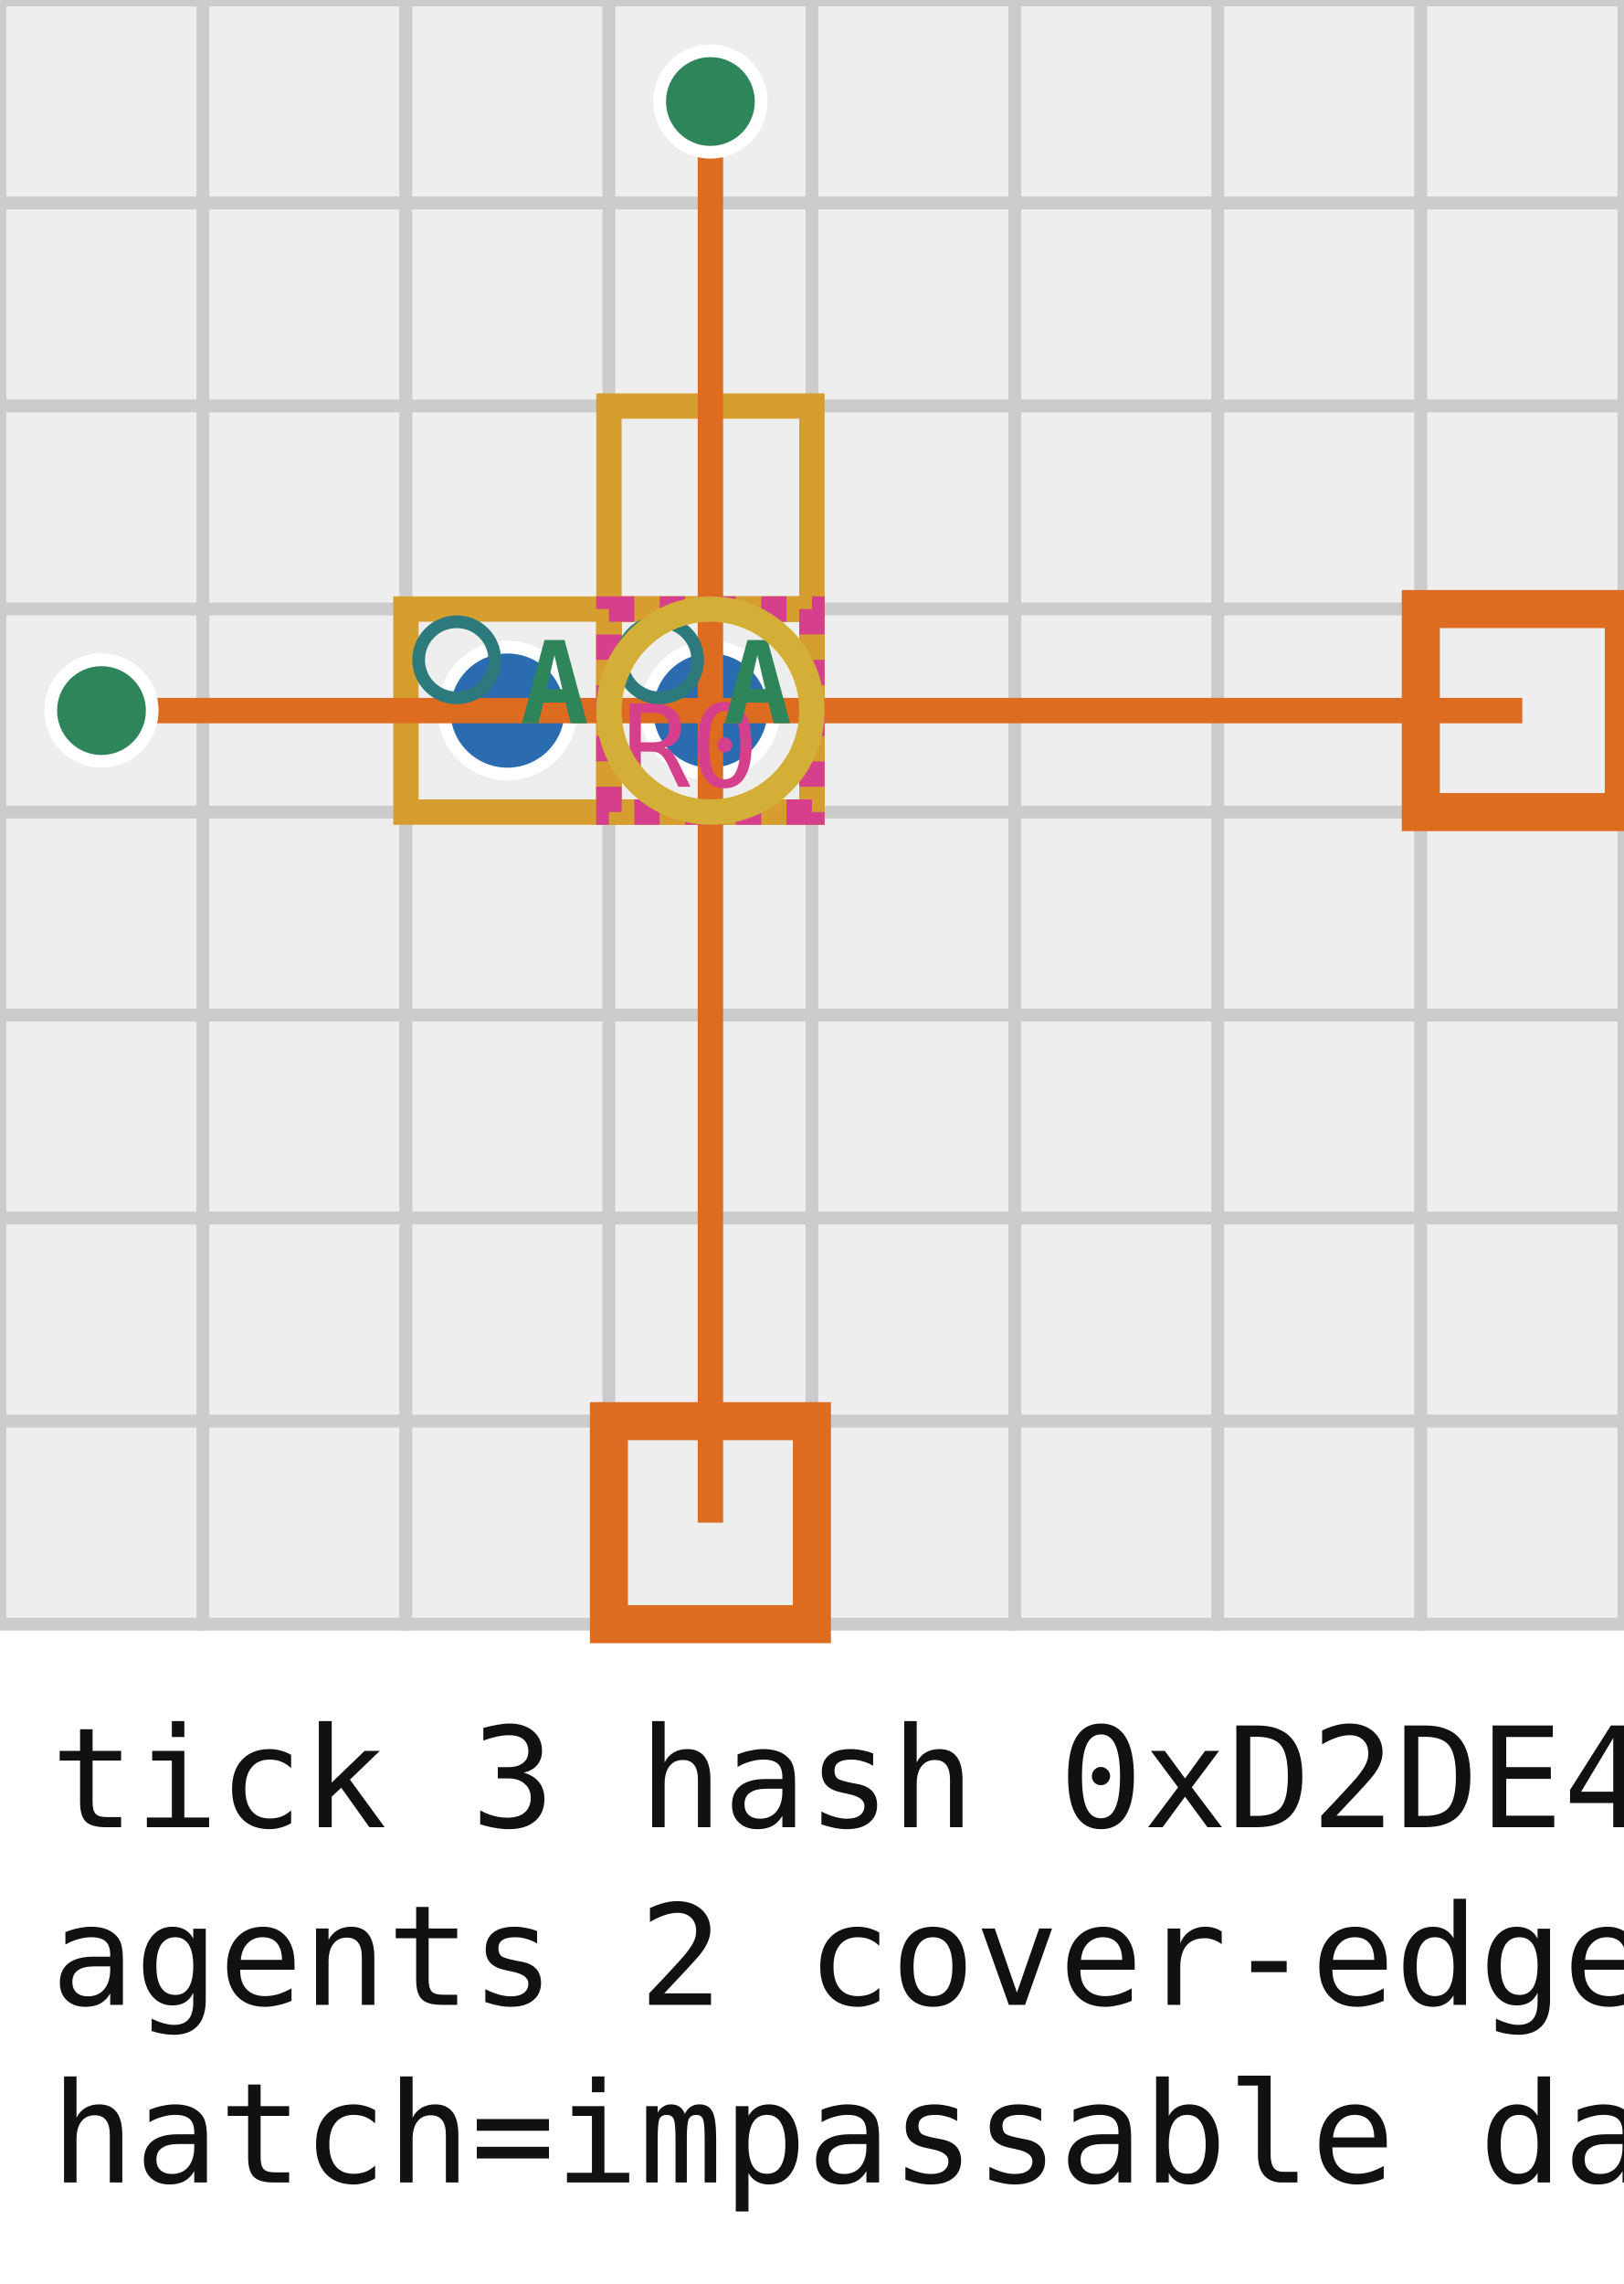
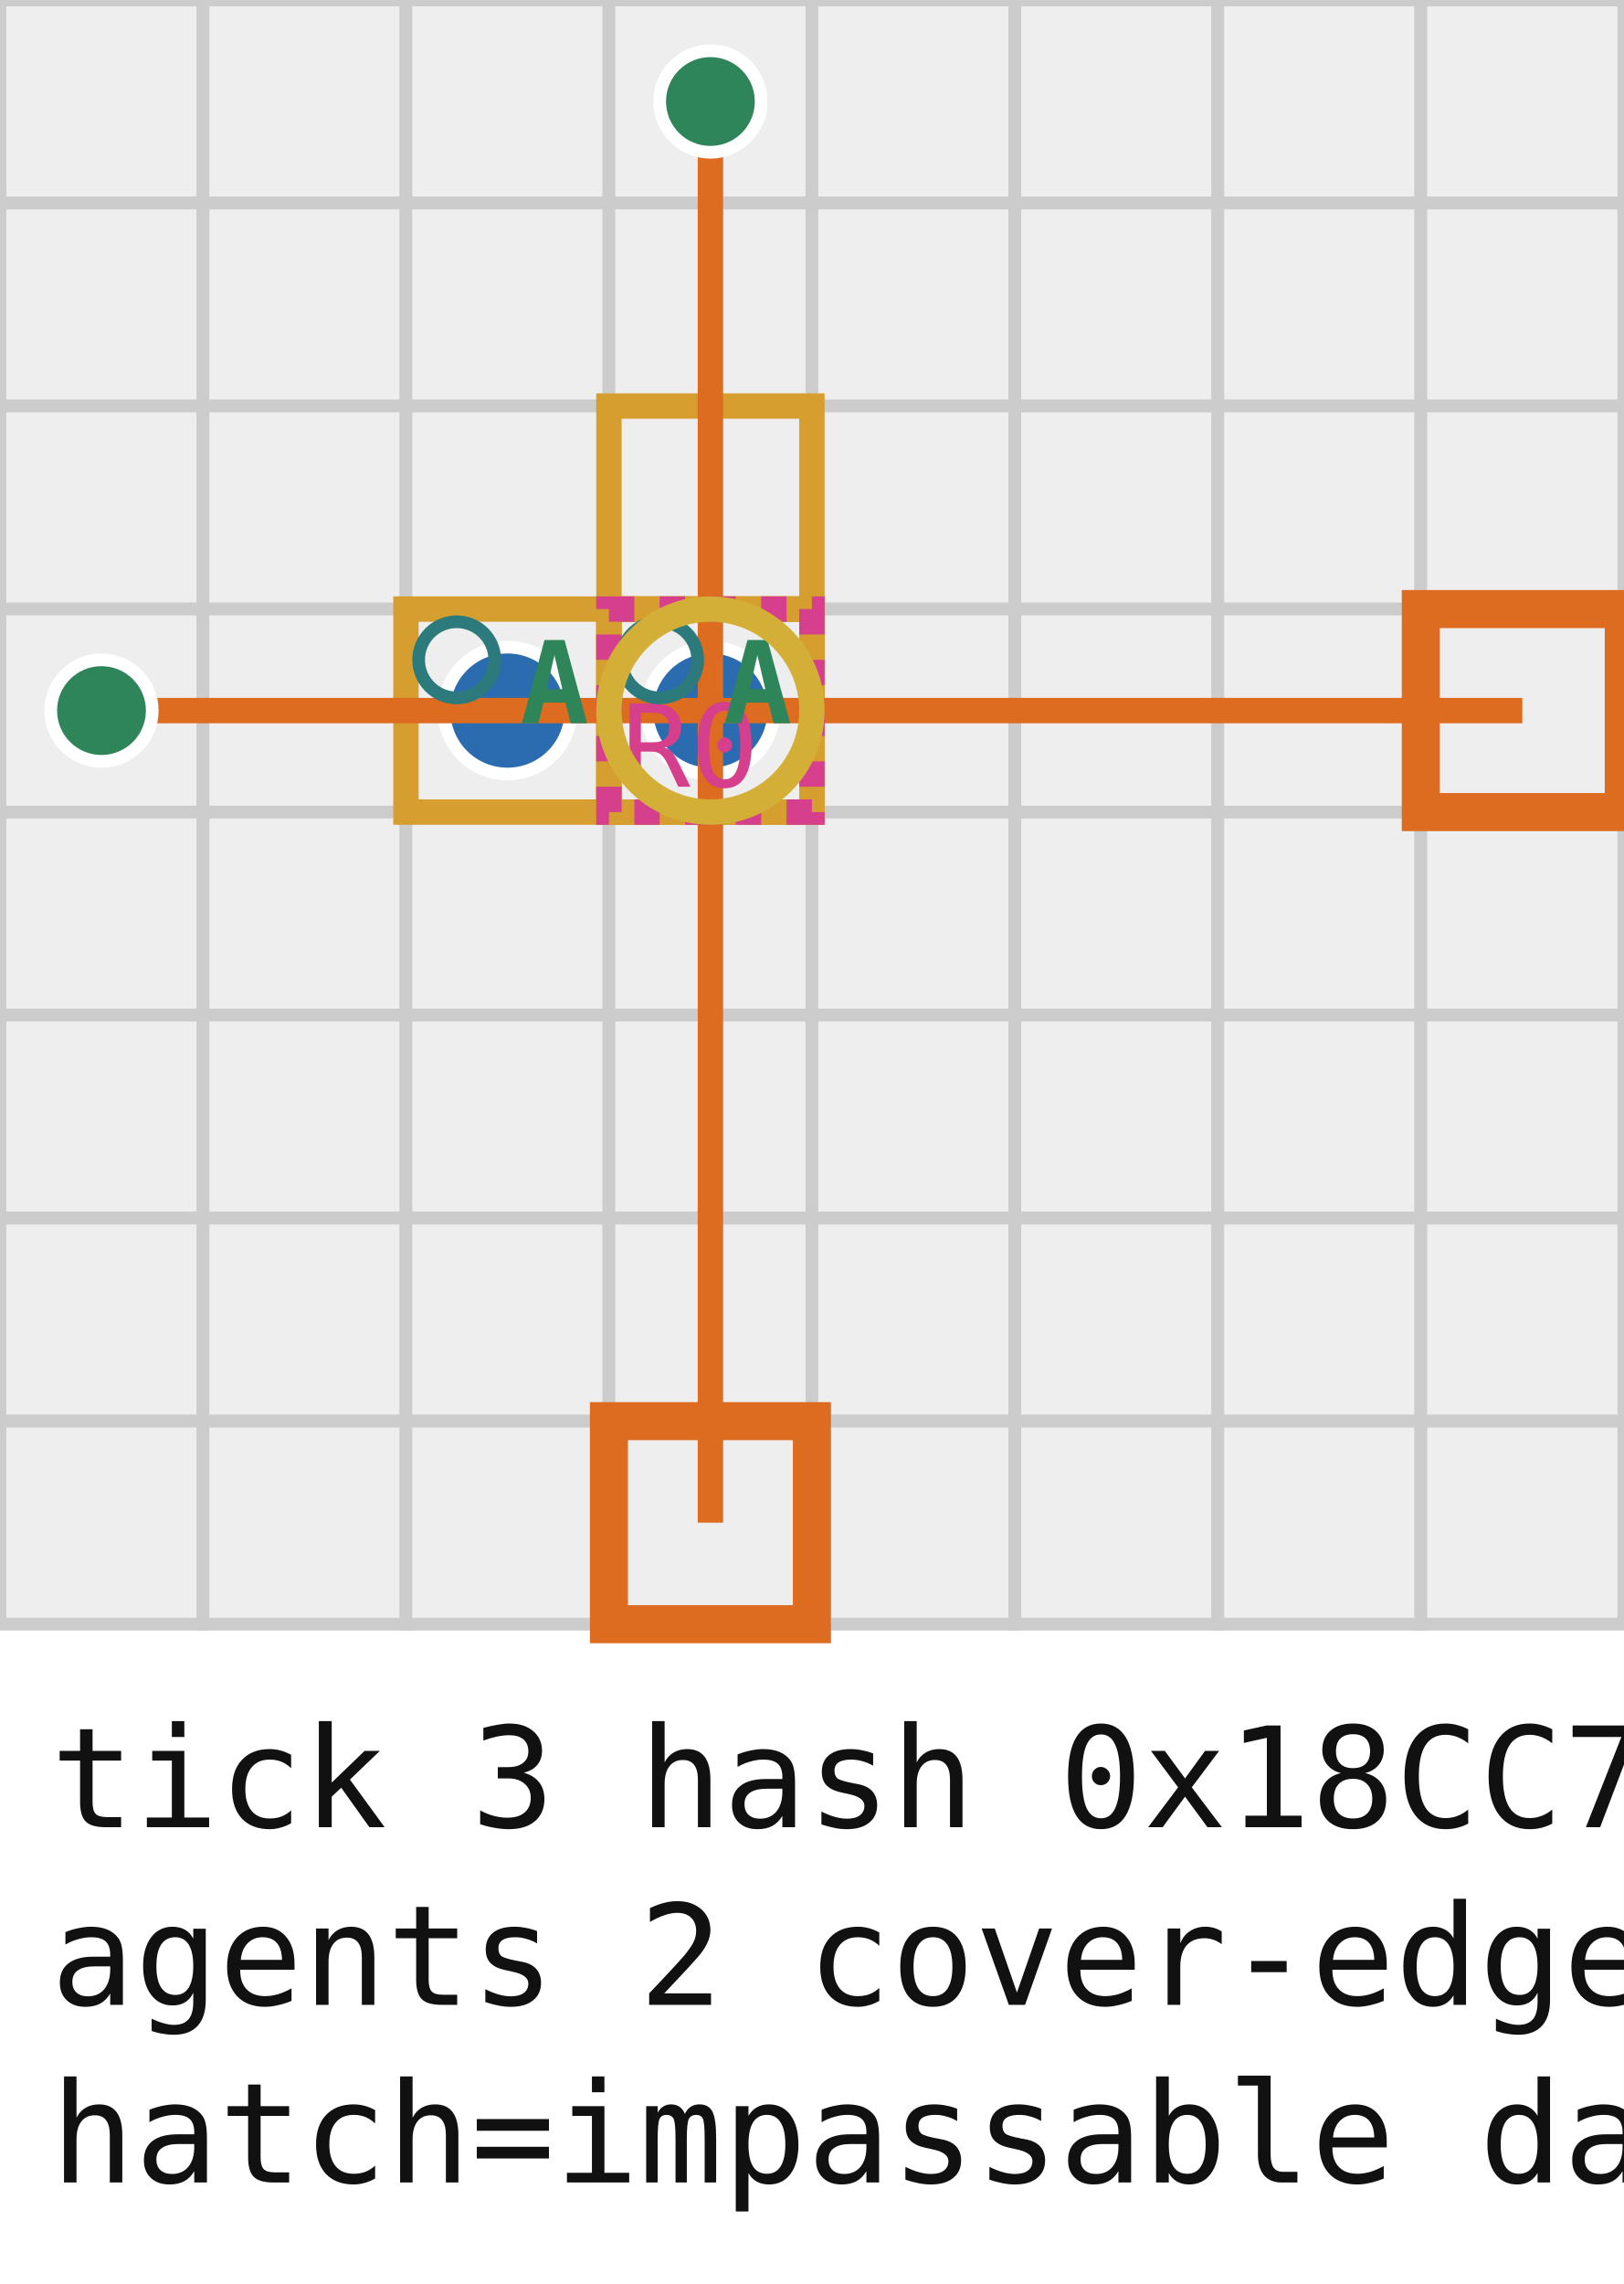
<svg xmlns="http://www.w3.org/2000/svg" width="128" height="180" viewBox="0 0 128 180">
  <defs>
    <pattern id="cw-hatch" width="4" height="4" patternUnits="userSpaceOnUse">
      <path d="M0,4 L4,0" stroke="#8a8a8a" stroke-width="1" />
    </pattern>
  </defs>
  <rect x="0" y="0" width="128" height="180" fill="#ffffff" />
  <rect x="0" y="0" width="16" height="16" fill="rgb(238,238,238)" stroke="#cccccc" stroke-width="1" />
  <rect x="16" y="0" width="16" height="16" fill="rgb(238,238,238)" stroke="#cccccc" stroke-width="1" />
  <rect x="32" y="0" width="16" height="16" fill="rgb(238,238,238)" stroke="#cccccc" stroke-width="1" />
  <rect x="48" y="0" width="16" height="16" fill="rgb(238,238,238)" stroke="#cccccc" stroke-width="1" />
  <rect x="64" y="0" width="16" height="16" fill="rgb(238,238,238)" stroke="#cccccc" stroke-width="1" />
  <rect x="80" y="0" width="16" height="16" fill="rgb(238,238,238)" stroke="#cccccc" stroke-width="1" />
  <rect x="96" y="0" width="16" height="16" fill="rgb(238,238,238)" stroke="#cccccc" stroke-width="1" />
  <rect x="112" y="0" width="16" height="16" fill="rgb(238,238,238)" stroke="#cccccc" stroke-width="1" />
  <rect x="0" y="16" width="16" height="16" fill="rgb(238,238,238)" stroke="#cccccc" stroke-width="1" />
  <rect x="16" y="16" width="16" height="16" fill="rgb(238,238,238)" stroke="#cccccc" stroke-width="1" />
  <rect x="32" y="16" width="16" height="16" fill="rgb(238,238,238)" stroke="#cccccc" stroke-width="1" />
  <rect x="48" y="16" width="16" height="16" fill="rgb(238,238,238)" stroke="#cccccc" stroke-width="1" />
  <rect x="64" y="16" width="16" height="16" fill="rgb(238,238,238)" stroke="#cccccc" stroke-width="1" />
  <rect x="80" y="16" width="16" height="16" fill="rgb(238,238,238)" stroke="#cccccc" stroke-width="1" />
  <rect x="96" y="16" width="16" height="16" fill="rgb(238,238,238)" stroke="#cccccc" stroke-width="1" />
  <rect x="112" y="16" width="16" height="16" fill="rgb(238,238,238)" stroke="#cccccc" stroke-width="1" />
  <rect x="0" y="32" width="16" height="16" fill="rgb(238,238,238)" stroke="#cccccc" stroke-width="1" />
  <rect x="16" y="32" width="16" height="16" fill="rgb(238,238,238)" stroke="#cccccc" stroke-width="1" />
  <rect x="32" y="32" width="16" height="16" fill="rgb(238,238,238)" stroke="#cccccc" stroke-width="1" />
  <rect x="48" y="32" width="16" height="16" fill="rgb(238,238,238)" stroke="#cccccc" stroke-width="1" />
  <rect x="64" y="32" width="16" height="16" fill="rgb(238,238,238)" stroke="#cccccc" stroke-width="1" />
  <rect x="80" y="32" width="16" height="16" fill="rgb(238,238,238)" stroke="#cccccc" stroke-width="1" />
  <rect x="96" y="32" width="16" height="16" fill="rgb(238,238,238)" stroke="#cccccc" stroke-width="1" />
  <rect x="112" y="32" width="16" height="16" fill="rgb(238,238,238)" stroke="#cccccc" stroke-width="1" />
  <rect x="0" y="48" width="16" height="16" fill="rgb(238,238,238)" stroke="#cccccc" stroke-width="1" />
  <rect x="16" y="48" width="16" height="16" fill="rgb(238,238,238)" stroke="#cccccc" stroke-width="1" />
  <rect x="32" y="48" width="16" height="16" fill="rgb(238,238,238)" stroke="#cccccc" stroke-width="1" />
  <rect x="48" y="48" width="16" height="16" fill="rgb(238,238,238)" stroke="#cccccc" stroke-width="1" />
  <rect x="64" y="48" width="16" height="16" fill="rgb(238,238,238)" stroke="#cccccc" stroke-width="1" />
  <rect x="80" y="48" width="16" height="16" fill="rgb(238,238,238)" stroke="#cccccc" stroke-width="1" />
  <rect x="96" y="48" width="16" height="16" fill="rgb(238,238,238)" stroke="#cccccc" stroke-width="1" />
  <rect x="112" y="48" width="16" height="16" fill="rgb(238,238,238)" stroke="#cccccc" stroke-width="1" />
  <rect x="0" y="64" width="16" height="16" fill="rgb(238,238,238)" stroke="#cccccc" stroke-width="1" />
  <rect x="16" y="64" width="16" height="16" fill="rgb(238,238,238)" stroke="#cccccc" stroke-width="1" />
  <rect x="32" y="64" width="16" height="16" fill="rgb(238,238,238)" stroke="#cccccc" stroke-width="1" />
  <rect x="48" y="64" width="16" height="16" fill="rgb(238,238,238)" stroke="#cccccc" stroke-width="1" />
  <rect x="64" y="64" width="16" height="16" fill="rgb(238,238,238)" stroke="#cccccc" stroke-width="1" />
  <rect x="80" y="64" width="16" height="16" fill="rgb(238,238,238)" stroke="#cccccc" stroke-width="1" />
  <rect x="96" y="64" width="16" height="16" fill="rgb(238,238,238)" stroke="#cccccc" stroke-width="1" />
  <rect x="112" y="64" width="16" height="16" fill="rgb(238,238,238)" stroke="#cccccc" stroke-width="1" />
  <rect x="0" y="80" width="16" height="16" fill="rgb(238,238,238)" stroke="#cccccc" stroke-width="1" />
  <rect x="16" y="80" width="16" height="16" fill="rgb(238,238,238)" stroke="#cccccc" stroke-width="1" />
  <rect x="32" y="80" width="16" height="16" fill="rgb(238,238,238)" stroke="#cccccc" stroke-width="1" />
  <rect x="48" y="80" width="16" height="16" fill="rgb(238,238,238)" stroke="#cccccc" stroke-width="1" />
  <rect x="64" y="80" width="16" height="16" fill="rgb(238,238,238)" stroke="#cccccc" stroke-width="1" />
  <rect x="80" y="80" width="16" height="16" fill="rgb(238,238,238)" stroke="#cccccc" stroke-width="1" />
  <rect x="96" y="80" width="16" height="16" fill="rgb(238,238,238)" stroke="#cccccc" stroke-width="1" />
  <rect x="112" y="80" width="16" height="16" fill="rgb(238,238,238)" stroke="#cccccc" stroke-width="1" />
  <rect x="0" y="96" width="16" height="16" fill="rgb(238,238,238)" stroke="#cccccc" stroke-width="1" />
  <rect x="16" y="96" width="16" height="16" fill="rgb(238,238,238)" stroke="#cccccc" stroke-width="1" />
  <rect x="32" y="96" width="16" height="16" fill="rgb(238,238,238)" stroke="#cccccc" stroke-width="1" />
  <rect x="48" y="96" width="16" height="16" fill="rgb(238,238,238)" stroke="#cccccc" stroke-width="1" />
  <rect x="64" y="96" width="16" height="16" fill="rgb(238,238,238)" stroke="#cccccc" stroke-width="1" />
  <rect x="80" y="96" width="16" height="16" fill="rgb(238,238,238)" stroke="#cccccc" stroke-width="1" />
  <rect x="96" y="96" width="16" height="16" fill="rgb(238,238,238)" stroke="#cccccc" stroke-width="1" />
  <rect x="112" y="96" width="16" height="16" fill="rgb(238,238,238)" stroke="#cccccc" stroke-width="1" />
  <rect x="0" y="112" width="16" height="16" fill="rgb(238,238,238)" stroke="#cccccc" stroke-width="1" />
  <rect x="16" y="112" width="16" height="16" fill="rgb(238,238,238)" stroke="#cccccc" stroke-width="1" />
  <rect x="32" y="112" width="16" height="16" fill="rgb(238,238,238)" stroke="#cccccc" stroke-width="1" />
  <rect x="48" y="112" width="16" height="16" fill="rgb(238,238,238)" stroke="#cccccc" stroke-width="1" />
  <rect x="64" y="112" width="16" height="16" fill="rgb(238,238,238)" stroke="#cccccc" stroke-width="1" />
  <rect x="80" y="112" width="16" height="16" fill="rgb(238,238,238)" stroke="#cccccc" stroke-width="1" />
  <rect x="96" y="112" width="16" height="16" fill="rgb(238,238,238)" stroke="#cccccc" stroke-width="1" />
  <rect x="112" y="112" width="16" height="16" fill="rgb(238,238,238)" stroke="#cccccc" stroke-width="1" />
  <rect x="48" y="32" width="16" height="16" fill="none" stroke="#d69e2e" stroke-width="2" />
  <rect x="48" y="48" width="16" height="16" fill="none" stroke="#d69e2e" stroke-width="2" />
  <rect x="32" y="48" width="16" height="16" fill="none" stroke="#d69e2e" stroke-width="2" />
  <rect x="48" y="48" width="16" height="16" fill="none" stroke="#d69e2e" stroke-width="2" />
  <line x1="56" y1="56" x2="56" y2="120" stroke="#2b6cb0" stroke-width="1" stroke-dasharray="3,2" />
  <circle cx="56" cy="56" r="5" fill="#2b6cb0" stroke="#ffffff" stroke-width="1" />
  <line x1="40" y1="56" x2="120" y2="56" stroke="#2b6cb0" stroke-width="1" stroke-dasharray="3,2" />
  <circle cx="40" cy="56" r="5" fill="#2b6cb0" stroke="#ffffff" stroke-width="1" />
  <polyline points="56,8 56,24 56,40 56,56 56,72 56,88 56,104 56,120" fill="none" stroke="#dd6b20" stroke-width="2" />
  <circle cx="56" cy="8" r="4" fill="#2f855a" stroke="#ffffff" stroke-width="1" />
  <rect x="48" y="112" width="16" height="16" fill="none" stroke="#dd6b20" stroke-width="3" />
  <polyline points="8,56 24,56 40,56 56,56 72,56 88,56 104,56 120,56" fill="none" stroke="#dd6b20" stroke-width="2" />
  <circle cx="8" cy="56" r="4" fill="#2f855a" stroke="#ffffff" stroke-width="1" />
  <rect x="112" y="48" width="16" height="16" fill="none" stroke="#dd6b20" stroke-width="3" />
  <rect x="48" y="48" width="16" height="16" fill="none" stroke="#d53f8c" stroke-width="2" stroke-dasharray="2,2" />
  <text x="49" y="62" font-family="monospace" font-size="9" fill="#d53f8c">R0</text>
  <text x="57" y="57" font-family="monospace" font-size="9" font-weight="bold" fill="#2f855a">A</text>
  <text x="41" y="57" font-family="monospace" font-size="9" font-weight="bold" fill="#2f855a">A</text>
  <circle cx="52" cy="52" r="3" fill="none" stroke="#2c7a7b" stroke-width="1" />
  <circle cx="36" cy="52" r="3" fill="none" stroke="#2c7a7b" stroke-width="1" />
  <circle cx="56" cy="56" r="8" fill="none" stroke="#d4af37" stroke-width="2" />
-   <text x="4" y="144" font-family="monospace" font-size="11" fill="#111111">tick 3  hash 0xD2DE4C22D920CD68  draws 0</text>
+   <text x="4" y="144" font-family="monospace" font-size="11" fill="#111111">tick 3  hash 0x18CC73F65EC333FD  draws 0</text>
  <text x="4" y="158" font-family="monospace" font-size="11" fill="#111111">agents 2  cover-edges 0  events 2</text>
  <text x="4" y="172" font-family="monospace" font-size="11" fill="#111111">hatch=impassable  dark border=opaque  darker fill=higher elevation  triangle=cover  circle=agent</text>
</svg>
